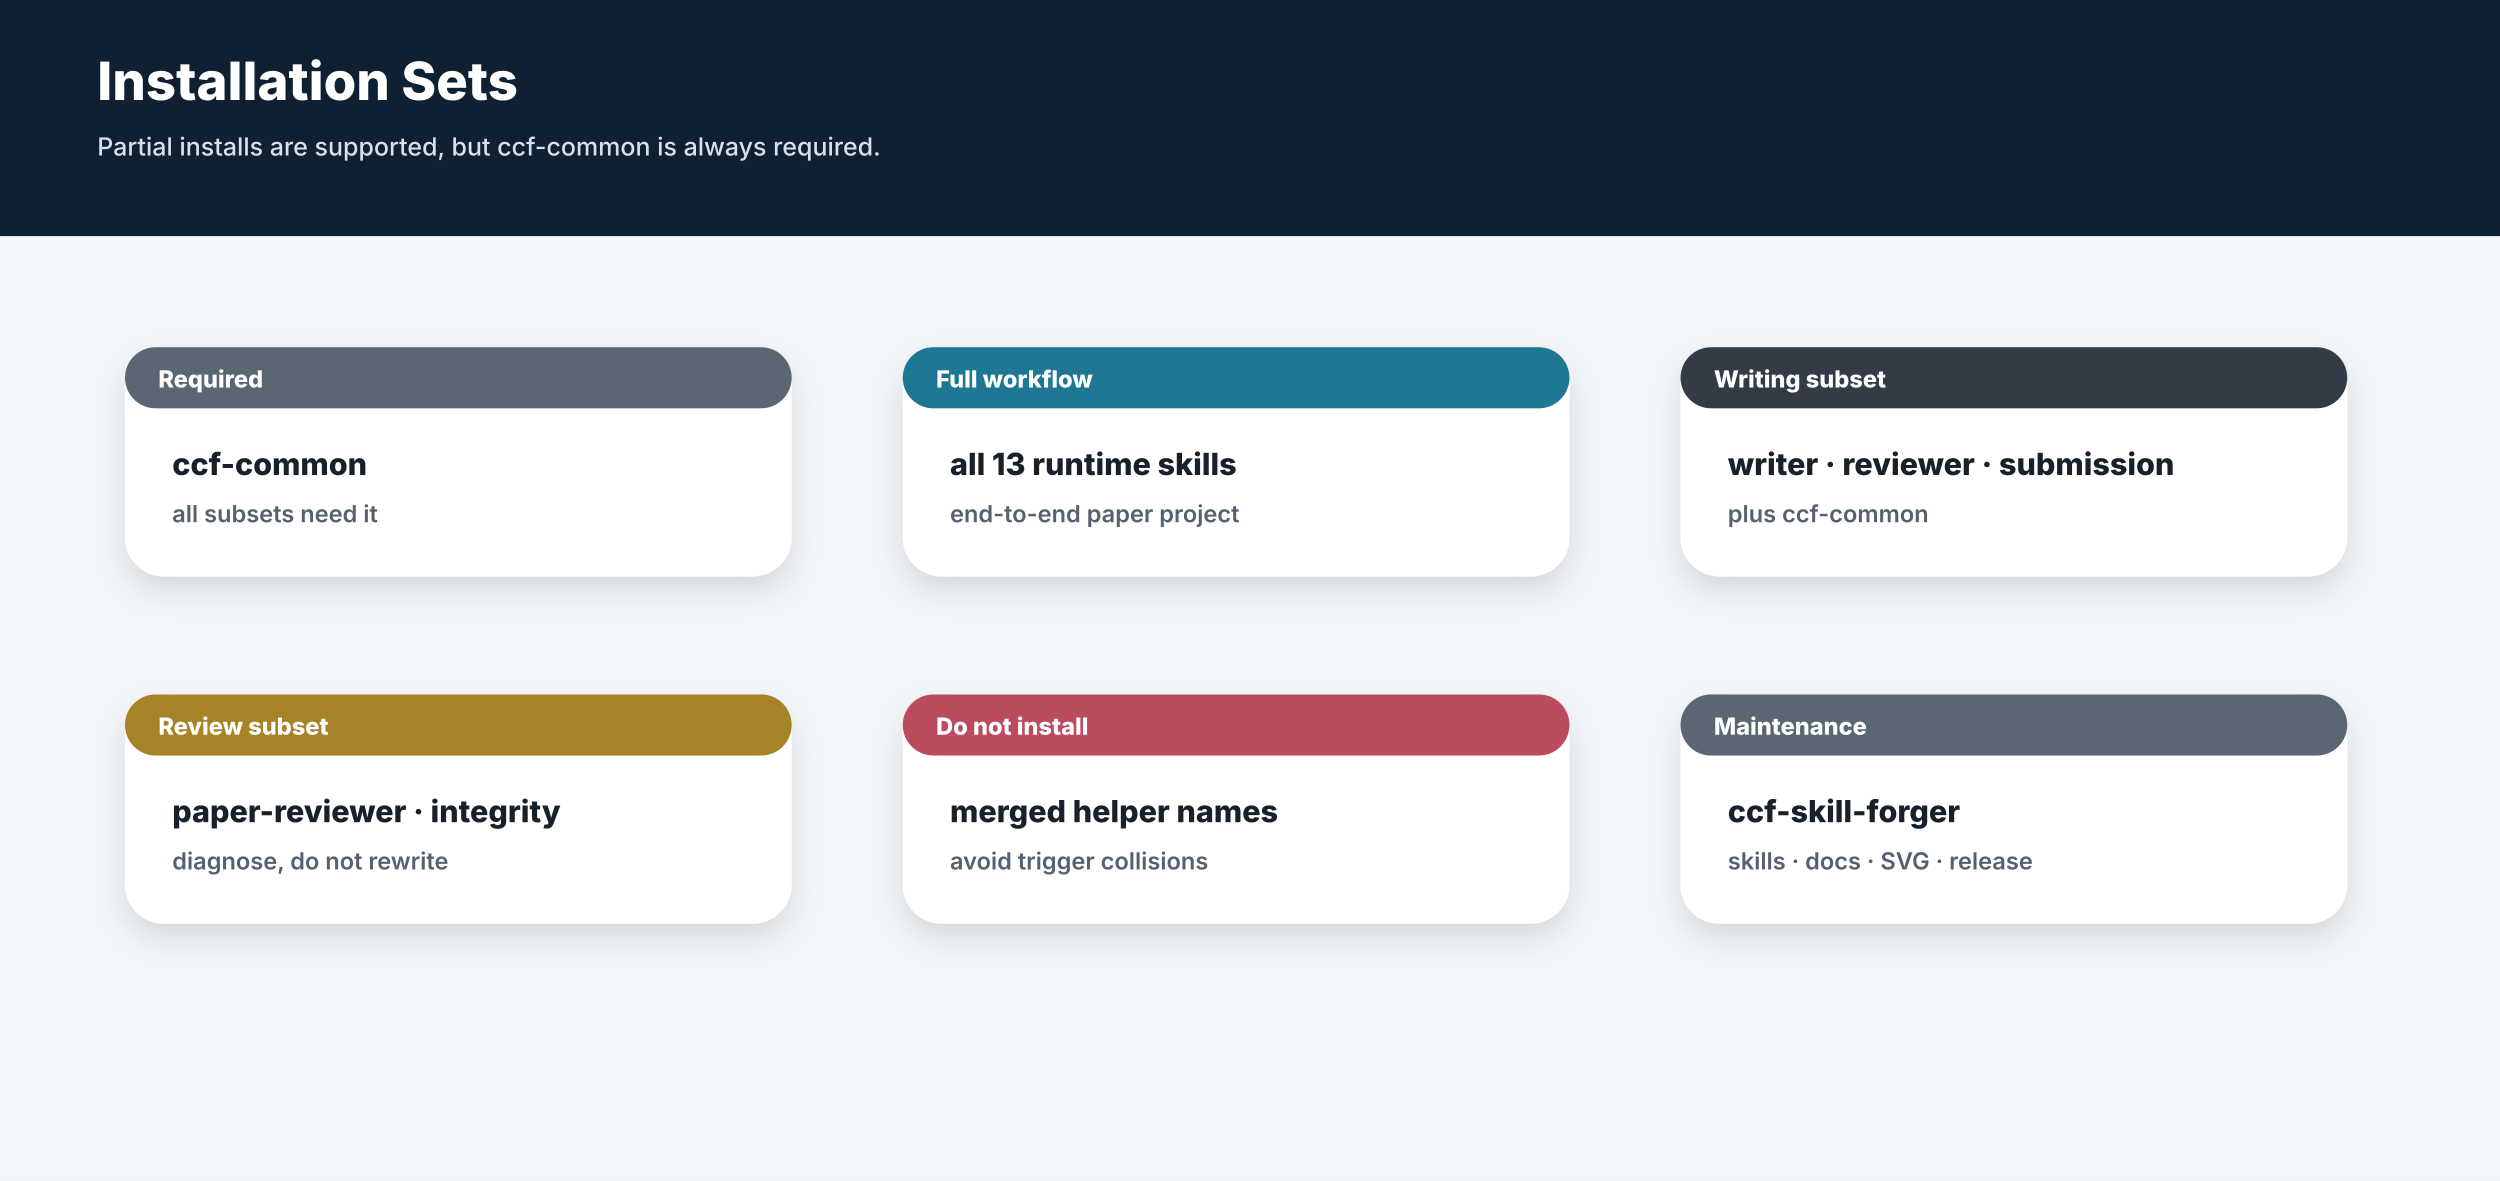
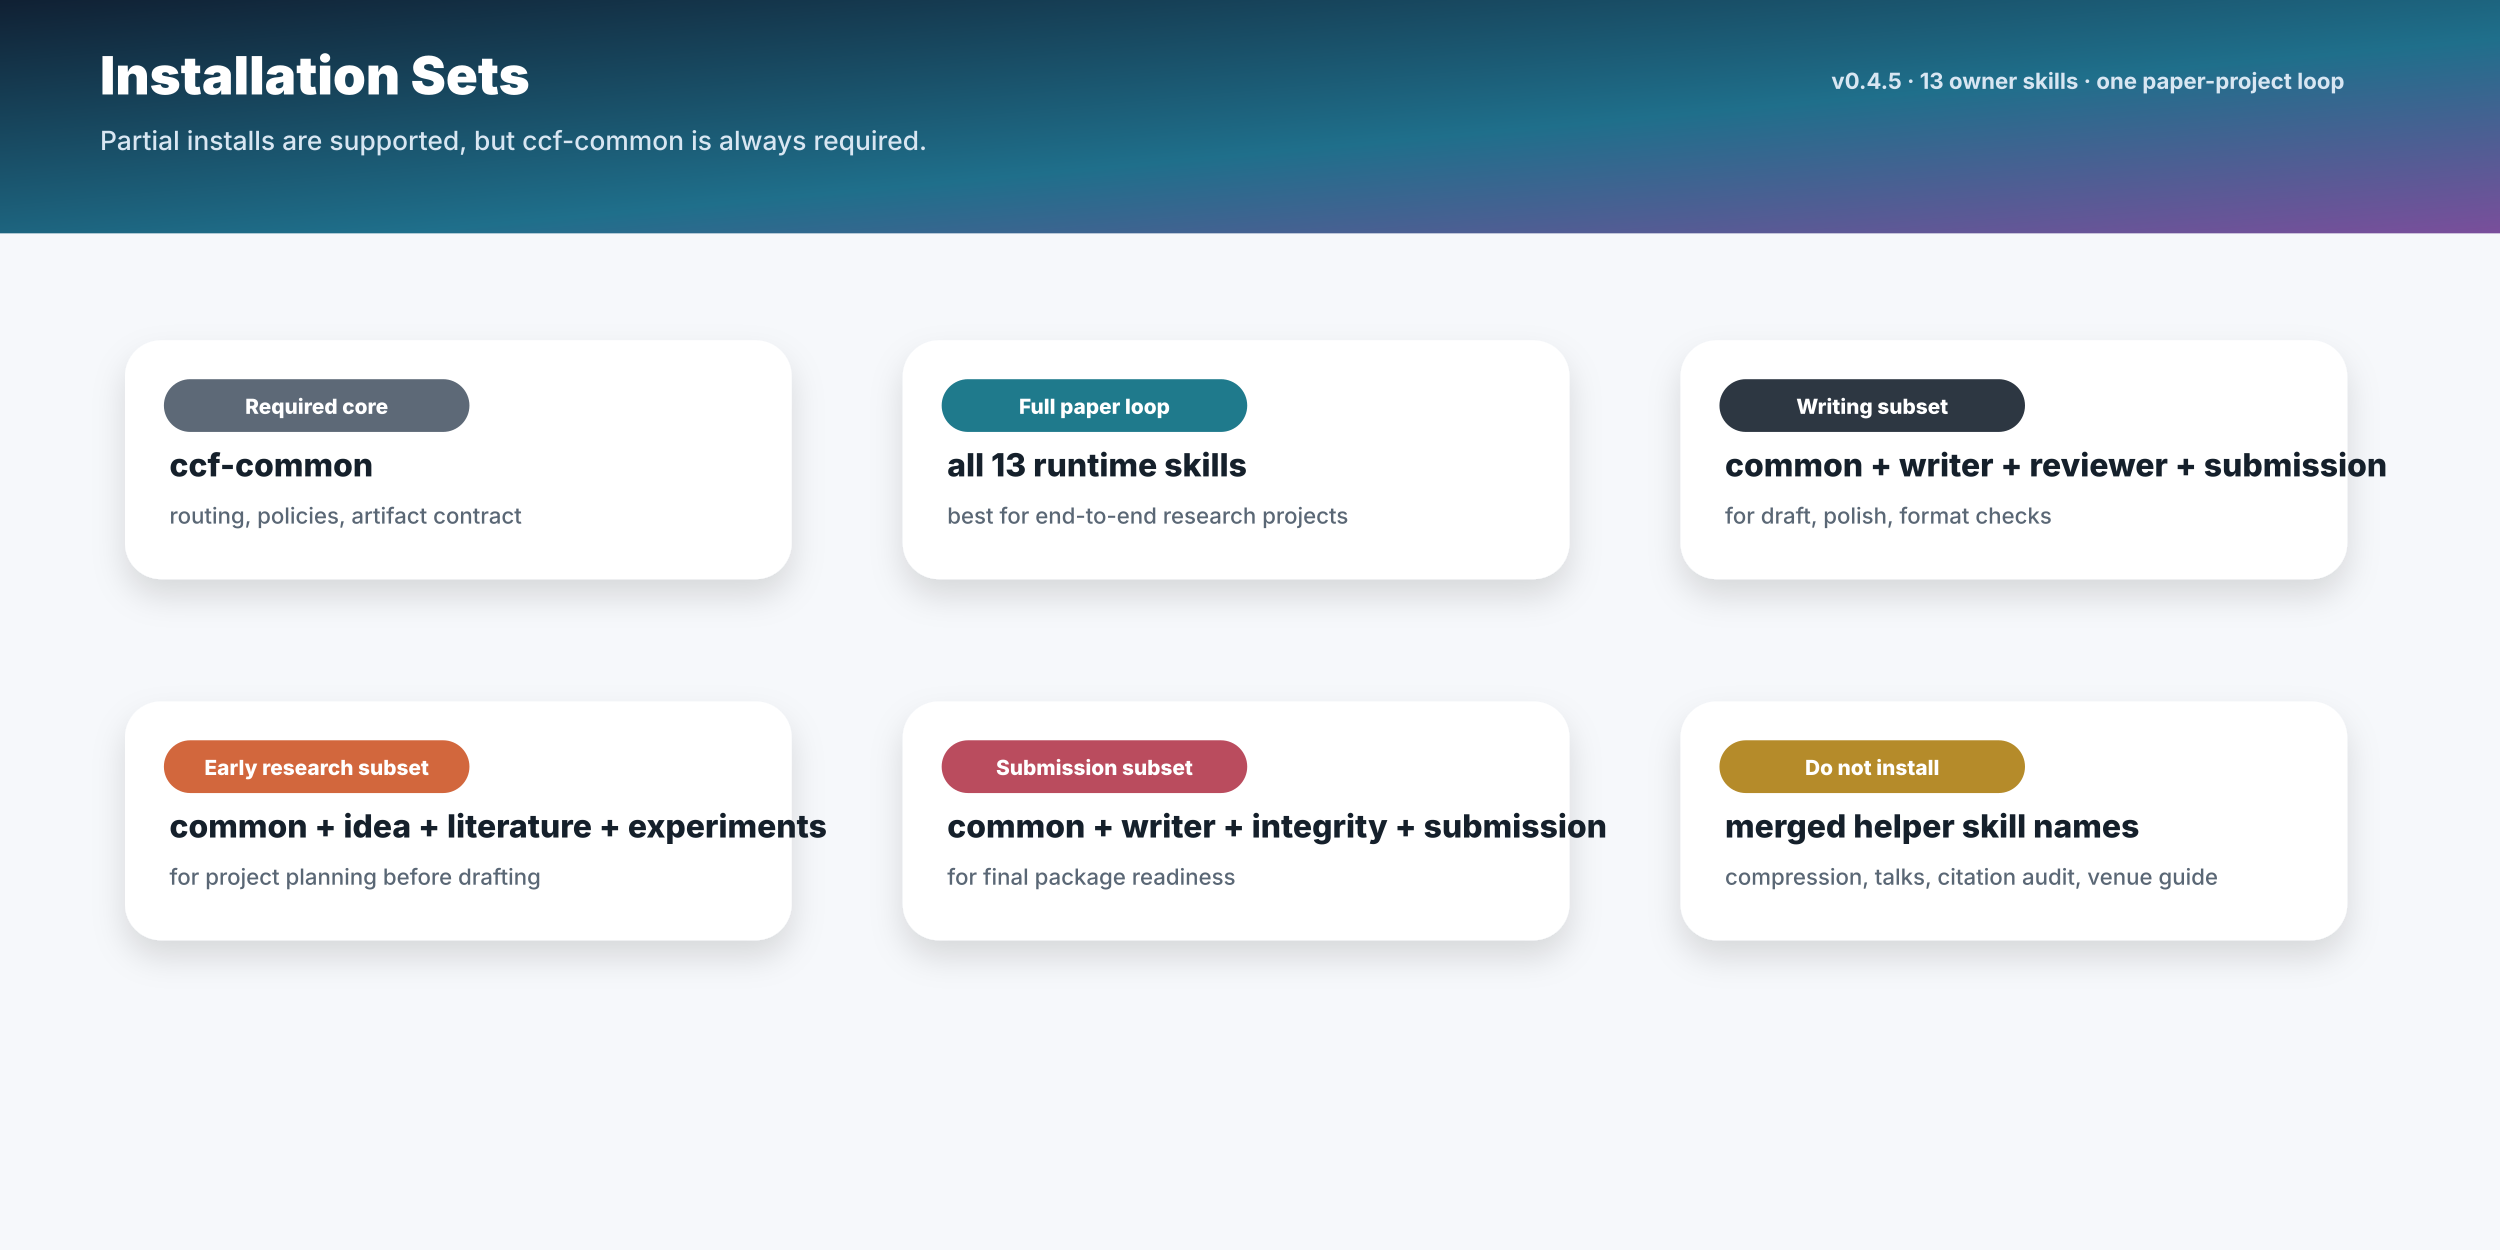
- <svg xmlns="http://www.w3.org/2000/svg" width="1800" height="850" viewBox="0 0 1800 850">
+ <svg xmlns="http://www.w3.org/2000/svg" width="1800" height="900" viewBox="0 0 1800 900">
  <defs>
-     <filter id="shadow" x="-20%" y="-20%" width="140%" height="150%">
-       <feDropShadow dx="0" dy="10" stdDeviation="10" flood-color="#0B1826" flood-opacity="0.12" />
+     <linearGradient id="header" x1="0" y1="0" x2="1" y2="1">
+       <stop offset="0" stop-color="#102033" />
+       <stop offset="0.58" stop-color="#1F6F8B" />
+       <stop offset="1" stop-color="#7A4E9B" />
+     </linearGradient>
+     <filter id="shadow" x="-20%" y="-20%" width="140%" height="160%">
+       <feDropShadow dx="0" dy="12" stdDeviation="12" flood-color="#0B1826" flood-opacity="0.13" />
    </filter>
-     <marker id="arrow" markerWidth="12" markerHeight="12" refX="10" refY="6" orient="auto">
-       <path d="M2,2 L10,6 L2,10 Z" fill="#8D9AA8" />
+     <marker id="arrow" markerWidth="13" markerHeight="13" refX="11" refY="6.5" orient="auto">
+       <path d="M2,2 L11,6.5 L2,11 Z" fill="#7B8794" />
    </marker>
  </defs>
  <style>text{font-family:Inter, Segoe UI, Arial, sans-serif;dominant-baseline:auto} .mono{font-family:Consolas,Menlo,monospace}</style>
-   <rect x="0" y="0" width="1800" height="850" rx="0" fill="#F3F6F9" stroke="none" stroke-width="2" />
-   <rect x="0" y="0" width="1800" height="170" rx="0" fill="#102033" stroke="none" stroke-width="2" />
-   <text x="70" y="72" font-size="38" font-weight="820" fill="#FFFFFF" text-anchor="start">Installation Sets</text>
-   <text x="70" y="112" font-size="18" font-weight="450" fill="#D6E1EC" text-anchor="start">Partial installs are supported, but ccf-common is always required.</text>
-   <rect x="90" y="250" width="480" height="165" rx="28" fill="#FFFFFF" stroke="none" stroke-width="2" filter="url(#shadow)" />
-   <rect x="90" y="250" width="480" height="44" rx="22" fill="#5A6672" stroke="none" stroke-width="2" />
-   <text x="114" y="279" font-size="17" font-weight="820" fill="#FFFFFF" text-anchor="start">Required</text>
-   <text x="124" y="342" font-size="22" font-weight="820" fill="#17212B" text-anchor="start">ccf-common</text>
-   <text x="124" y="376" font-size="17" font-weight="580" fill="#536171" text-anchor="start">all subsets need it</text>
-   <rect x="650" y="250" width="480" height="165" rx="28" fill="#FFFFFF" stroke="none" stroke-width="2" filter="url(#shadow)" />
-   <rect x="650" y="250" width="480" height="44" rx="22" fill="#1E7894" stroke="none" stroke-width="2" />
-   <text x="674" y="279" font-size="17" font-weight="820" fill="#FFFFFF" text-anchor="start">Full workflow</text>
-   <text x="684" y="342" font-size="22" font-weight="820" fill="#17212B" text-anchor="start">all 13 runtime skills</text>
-   <text x="684" y="376" font-size="17" font-weight="580" fill="#536171" text-anchor="start">end-to-end paper project</text>
-   <rect x="1210" y="250" width="480" height="165" rx="28" fill="#FFFFFF" stroke="none" stroke-width="2" filter="url(#shadow)" />
-   <rect x="1210" y="250" width="480" height="44" rx="22" fill="#333B46" stroke="none" stroke-width="2" />
-   <text x="1234" y="279" font-size="17" font-weight="820" fill="#FFFFFF" text-anchor="start">Writing subset</text>
-   <text x="1244" y="342" font-size="22" font-weight="820" fill="#17212B" text-anchor="start">writer · reviewer · submission</text>
-   <text x="1244" y="376" font-size="17" font-weight="580" fill="#536171" text-anchor="start">plus ccf-common</text>
-   <rect x="90" y="500" width="480" height="165" rx="28" fill="#FFFFFF" stroke="none" stroke-width="2" filter="url(#shadow)" />
-   <rect x="90" y="500" width="480" height="44" rx="22" fill="#A78328" stroke="none" stroke-width="2" />
-   <text x="114" y="529" font-size="17" font-weight="820" fill="#FFFFFF" text-anchor="start">Review subset</text>
-   <text x="124" y="592" font-size="22" font-weight="820" fill="#17212B" text-anchor="start">paper-reviewer · integrity</text>
-   <text x="124" y="626" font-size="17" font-weight="580" fill="#536171" text-anchor="start">diagnose, do not rewrite</text>
-   <rect x="650" y="500" width="480" height="165" rx="28" fill="#FFFFFF" stroke="none" stroke-width="2" filter="url(#shadow)" />
-   <rect x="650" y="500" width="480" height="44" rx="22" fill="#BA4C5E" stroke="none" stroke-width="2" />
-   <text x="674" y="529" font-size="17" font-weight="820" fill="#FFFFFF" text-anchor="start">Do not install</text>
-   <text x="684" y="592" font-size="22" font-weight="820" fill="#17212B" text-anchor="start">merged helper names</text>
-   <text x="684" y="626" font-size="17" font-weight="580" fill="#536171" text-anchor="start">avoid trigger collisions</text>
-   <rect x="1210" y="500" width="480" height="165" rx="28" fill="#FFFFFF" stroke="none" stroke-width="2" filter="url(#shadow)" />
-   <rect x="1210" y="500" width="480" height="44" rx="22" fill="#5A6672" stroke="none" stroke-width="2" />
-   <text x="1234" y="529" font-size="17" font-weight="820" fill="#FFFFFF" text-anchor="start">Maintenance</text>
-   <text x="1244" y="592" font-size="22" font-weight="820" fill="#17212B" text-anchor="start">ccf-skill-forger</text>
-   <text x="1244" y="626" font-size="17" font-weight="580" fill="#536171" text-anchor="start">skills · docs · SVG · release</text>
+   <rect x="0" y="0" width="1800" height="900" rx="0" fill="#F6F8FB" stroke="none" stroke-width="2" />
+   <rect x="0" y="0" width="1800" height="168" rx="0" fill="url(#header)" stroke="none" stroke-width="2" />
+   <text x="72" y="68" font-size="38" font-weight="850" fill="#FFFFFF" text-anchor="start">Installation Sets</text>
+   <text x="72" y="108" font-size="19" font-weight="500" fill="#D8E6F2" text-anchor="start">Partial installs are supported, but ccf-common is always required.</text>
+   <text x="1688" y="64" font-size="16" font-weight="650" fill="#D8E6F2" text-anchor="end">v0.4.5 · 13 owner skills · one paper-project loop</text>
+   <rect x="90" y="245" width="480" height="172" rx="26" fill="#FFFFFF" stroke="none" stroke-width="2" filter="url(#shadow)" />
+   <rect x="118" y="273" width="220" height="38" rx="19" fill="#5D6977" stroke="none" stroke-width="2" />
+   <text x="228" y="298" font-size="15" font-weight="760" fill="#FFFFFF" text-anchor="middle">Required core</text>
+   <text x="122" y="343" font-size="23" font-weight="820" fill="#15202B" text-anchor="start">ccf-common</text>
+   <text x="122" y="377" font-size="16" font-weight="520" fill="#5A6775" text-anchor="start">routing, policies, artifact contract</text>
+   <rect x="650" y="245" width="480" height="172" rx="26" fill="#FFFFFF" stroke="none" stroke-width="2" filter="url(#shadow)" />
+   <rect x="678" y="273" width="220" height="38" rx="19" fill="#1F7A8C" stroke="none" stroke-width="2" />
+   <text x="788" y="298" font-size="15" font-weight="760" fill="#FFFFFF" text-anchor="middle">Full paper loop</text>
+   <text x="682" y="343" font-size="23" font-weight="820" fill="#15202B" text-anchor="start">all 13 runtime skills</text>
+   <text x="682" y="377" font-size="16" font-weight="520" fill="#5A6775" text-anchor="start">best for end-to-end research projects</text>
+   <rect x="1210" y="245" width="480" height="172" rx="26" fill="#FFFFFF" stroke="none" stroke-width="2" filter="url(#shadow)" />
+   <rect x="1238" y="273" width="220" height="38" rx="19" fill="#2D3742" stroke="none" stroke-width="2" />
+   <text x="1348" y="298" font-size="15" font-weight="760" fill="#FFFFFF" text-anchor="middle">Writing subset</text>
+   <text x="1242" y="343" font-size="23" font-weight="820" fill="#15202B" text-anchor="start">common + writer + reviewer + submission</text>
+   <text x="1242" y="377" font-size="16" font-weight="520" fill="#5A6775" text-anchor="start">for draft, polish, format checks</text>
+   <rect x="90" y="505" width="480" height="172" rx="26" fill="#FFFFFF" stroke="none" stroke-width="2" filter="url(#shadow)" />
+   <rect x="118" y="533" width="220" height="38" rx="19" fill="#D2673D" stroke="none" stroke-width="2" />
+   <text x="228" y="558" font-size="15" font-weight="760" fill="#FFFFFF" text-anchor="middle">Early research subset</text>
+   <text x="122" y="603" font-size="23" font-weight="820" fill="#15202B" text-anchor="start">common + idea + literature + experiments</text>
+   <text x="122" y="637" font-size="16" font-weight="520" fill="#5A6775" text-anchor="start">for project planning before drafting</text>
+   <rect x="650" y="505" width="480" height="172" rx="26" fill="#FFFFFF" stroke="none" stroke-width="2" filter="url(#shadow)" />
+   <rect x="678" y="533" width="220" height="38" rx="19" fill="#BA4C5E" stroke="none" stroke-width="2" />
+   <text x="788" y="558" font-size="15" font-weight="760" fill="#FFFFFF" text-anchor="middle">Submission subset</text>
+   <text x="682" y="603" font-size="23" font-weight="820" fill="#15202B" text-anchor="start">common + writer + integrity + submission</text>
+   <text x="682" y="637" font-size="16" font-weight="520" fill="#5A6775" text-anchor="start">for final package readiness</text>
+   <rect x="1210" y="505" width="480" height="172" rx="26" fill="#FFFFFF" stroke="none" stroke-width="2" filter="url(#shadow)" />
+   <rect x="1238" y="533" width="220" height="38" rx="19" fill="#B58B2A" stroke="none" stroke-width="2" />
+   <text x="1348" y="558" font-size="15" font-weight="760" fill="#FFFFFF" text-anchor="middle">Do not install</text>
+   <text x="1242" y="603" font-size="23" font-weight="820" fill="#15202B" text-anchor="start">merged helper skill names</text>
+   <text x="1242" y="637" font-size="16" font-weight="520" fill="#5A6775" text-anchor="start">compression, talks, citation audit, venue guide</text>
</svg>
